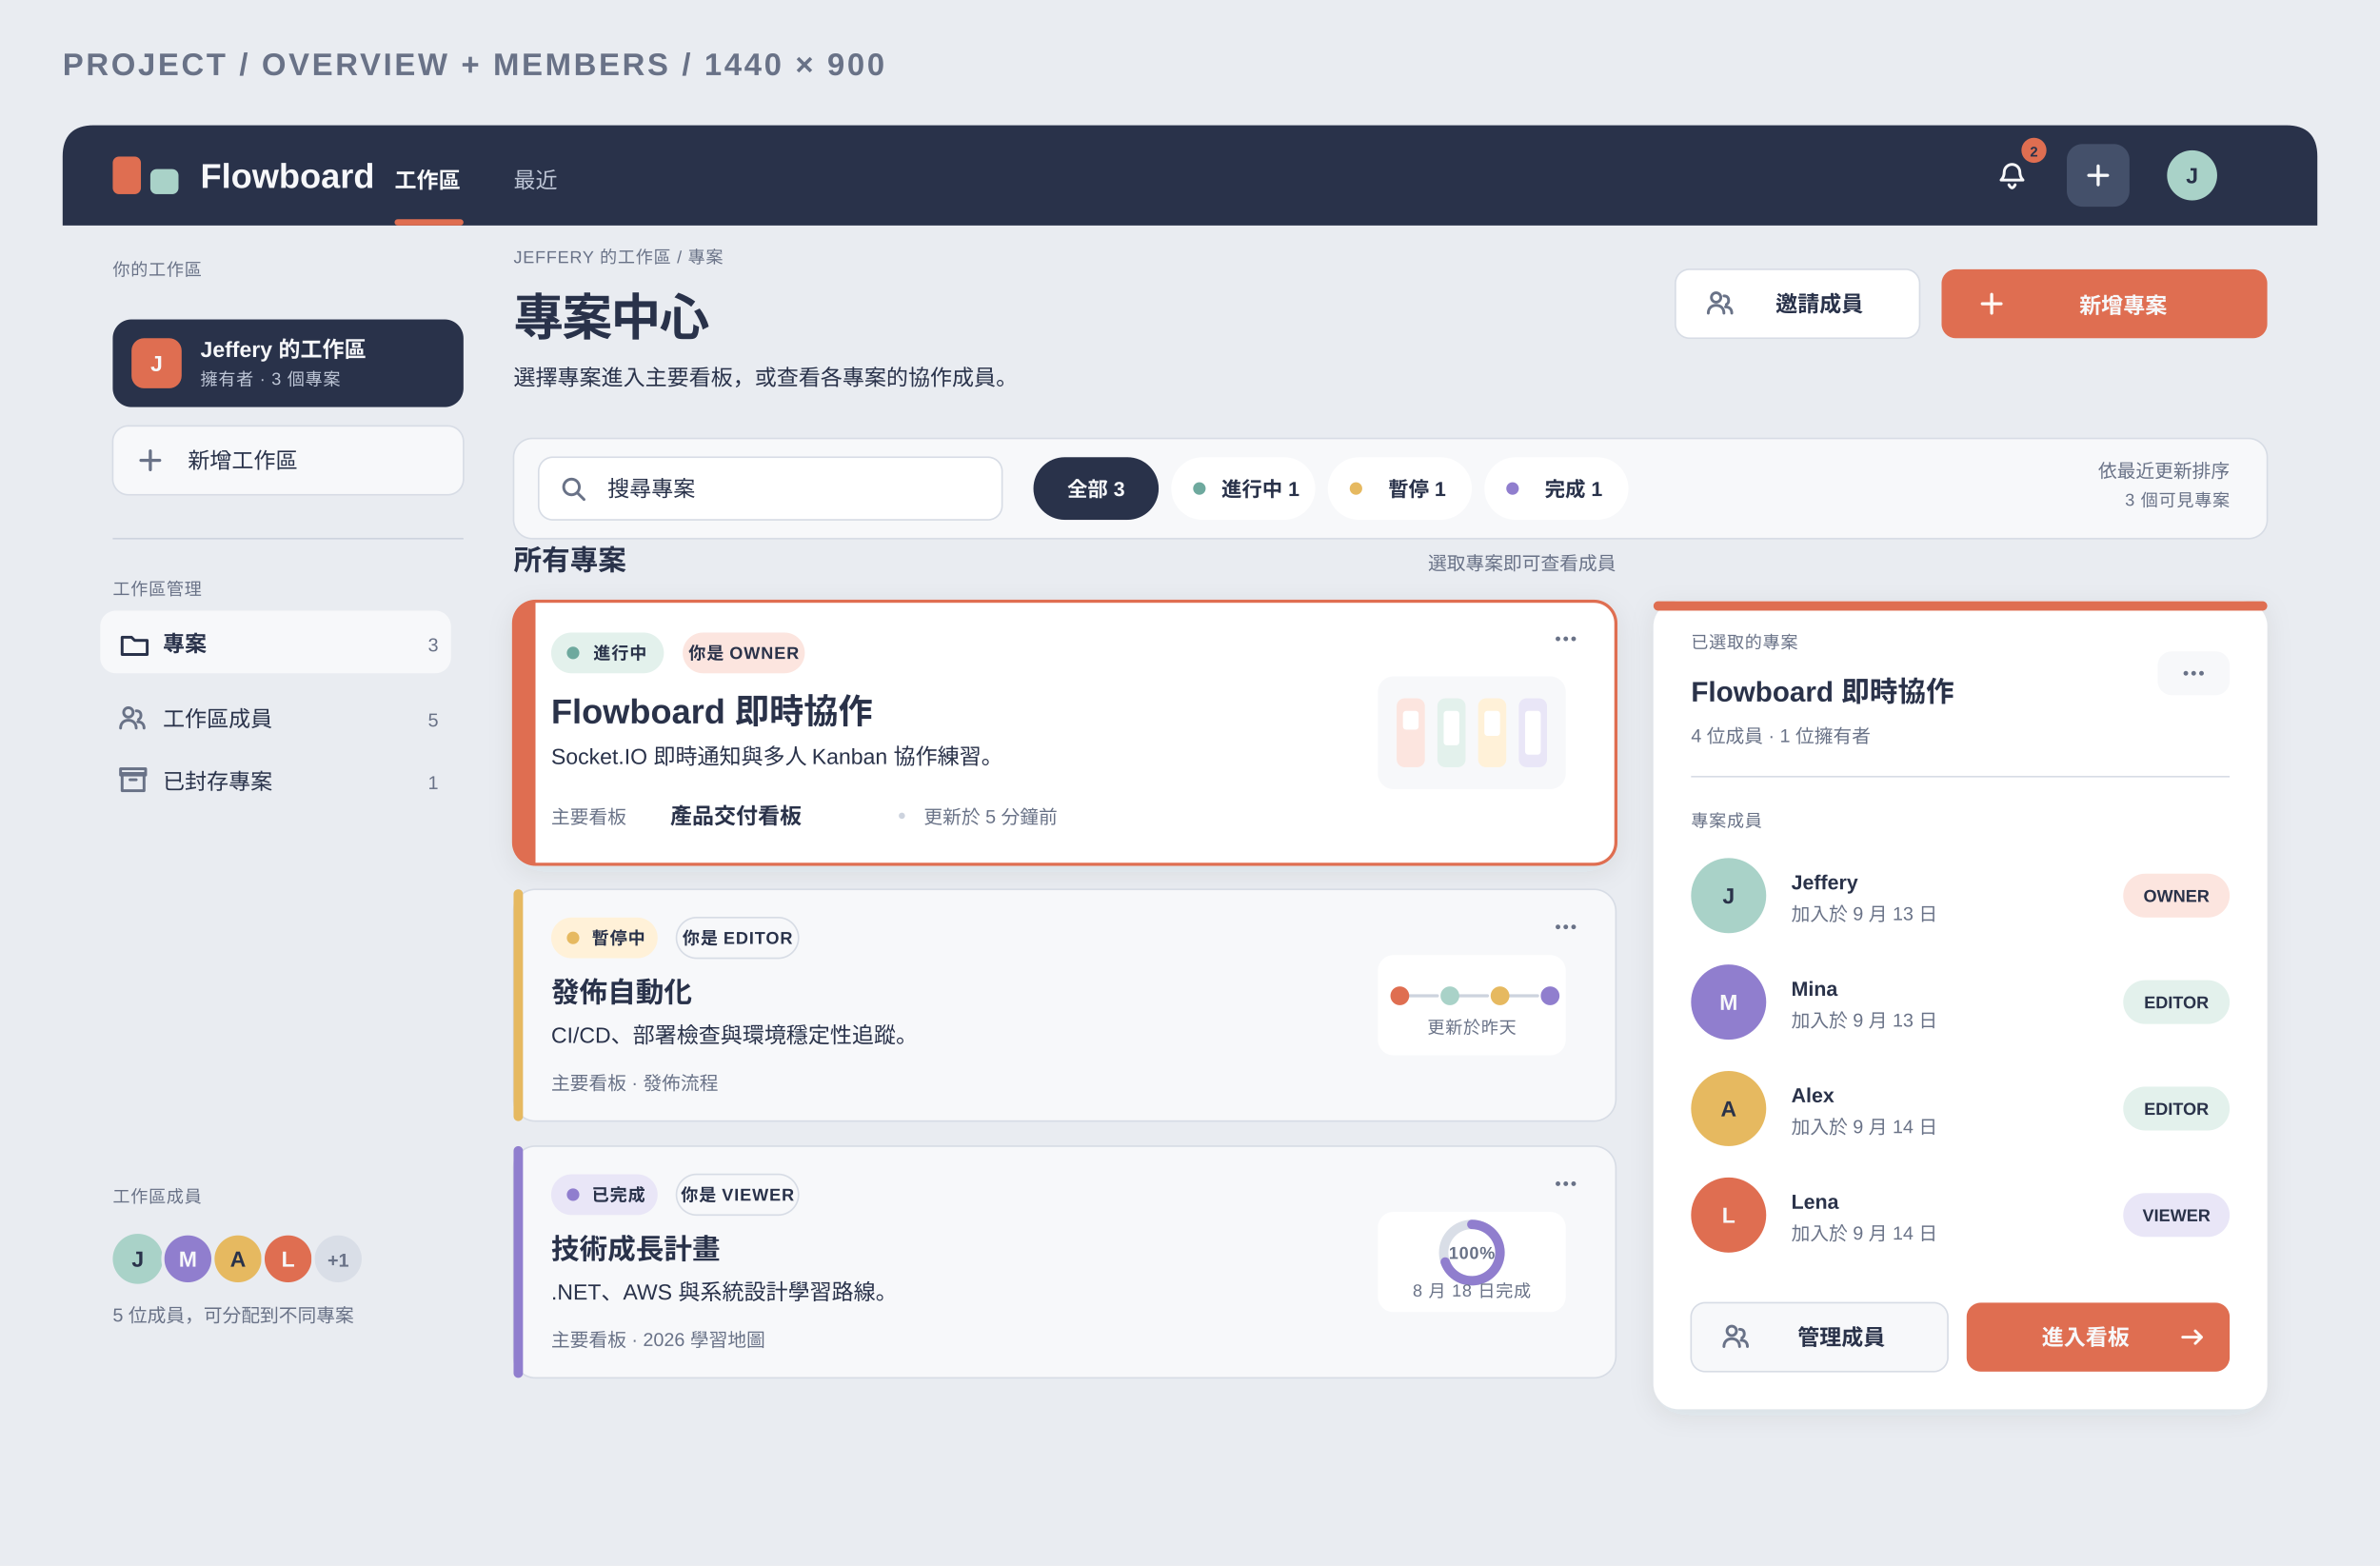
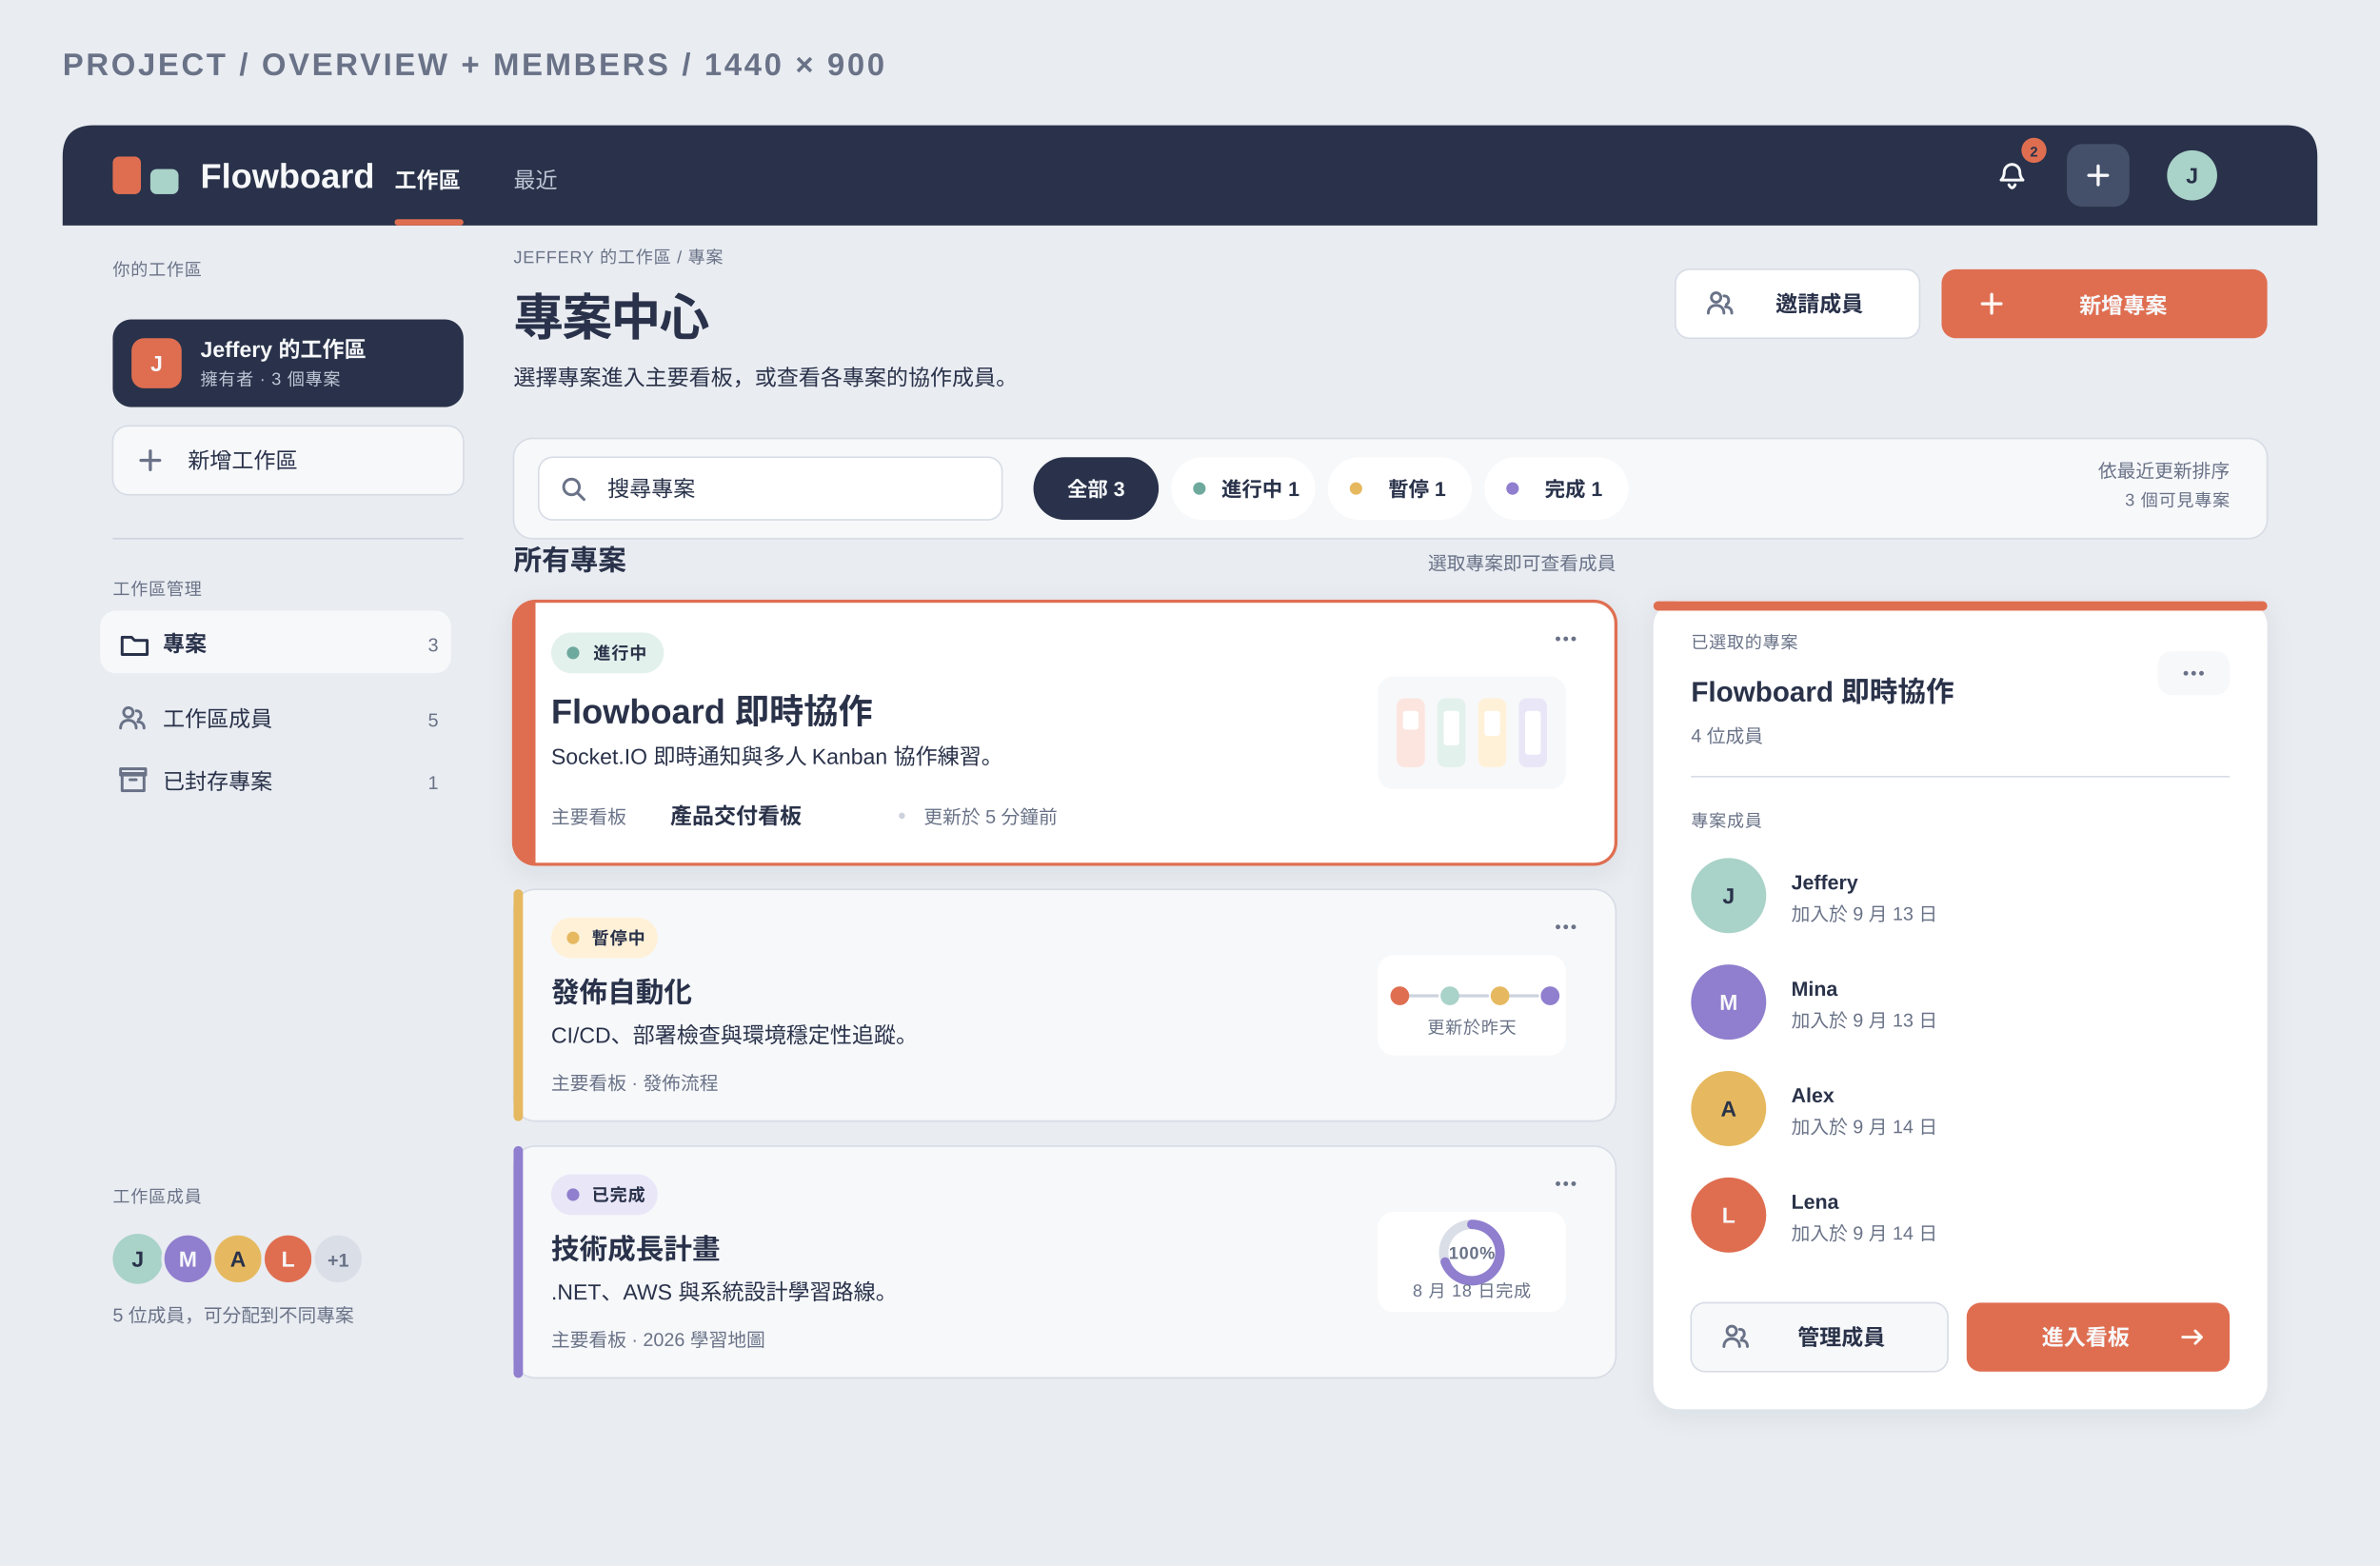
<svg xmlns="http://www.w3.org/2000/svg" width="1520" height="1000" viewBox="0 0 1520 1000">
  <defs>
    <filter id="surface-shadow" x="-12%" y="-12%" width="124%" height="132%">
      <feDropShadow dx="0" dy="4" stdDeviation="8" flood-color="#29324A" flood-opacity=".08" />
    </filter>
    <style>
-       text{font-family:"Noto Sans TC","PingFang TC",Arial,sans-serif;fill:#29324A}.spec-label{font-size:20px;font-weight:700;letter-spacing:.08em;fill:#697287}.display{font-size:32px;font-weight:750;letter-spacing:-.03em}.title{font-size:22px;font-weight:700}.h2{font-size:18px;font-weight:700}.body{font-size:14px}.small{font-size:12px;fill:#697287}.tiny{font-size:11px;letter-spacing:.04em;fill:#697287}.inverse{fill:#F7F8FA}.soft{fill:#BFC7D7}.button{font-size:14px;font-weight:700}.medium{font-weight:700}.status{font-size:11px;font-weight:700;letter-spacing:.05em}.member-name{font-size:13px;font-weight:700}.member-role{font-size:11px;font-weight:700}.tab{font-size:13px;font-weight:700}
+       text{font-family:"Noto Sans TC","PingFang TC",Arial,sans-serif;fill:#29324A}.spec-label{font-size:20px;font-weight:700;letter-spacing:.08em;fill:#697287}.display{font-size:32px;font-weight:750;letter-spacing:-.03em}.title{font-size:22px;font-weight:700}.h2{font-size:18px;font-weight:700}.body{font-size:14px}.small{font-size:12px;fill:#697287}.tiny{font-size:11px;letter-spacing:.04em;fill:#697287}.inverse{fill:#F7F8FA}.soft{fill:#BFC7D7}.button{font-size:14px;font-weight:700}.medium{font-weight:700}.status{font-size:11px;font-weight:700;letter-spacing:.05em}.member-name{font-size:13px;font-weight:700}.tab{font-size:13px;font-weight:700}
    </style>
    <g id="logo">
      <rect width="18" height="24" rx="4" fill="#DF6E51" />
      <rect x="24" y="8" width="18" height="16" rx="4" fill="#A9D2C8" />
      <text x="56" y="20" class="title inverse">Flowboard</text>
    </g>
    <g id="plus-icon" fill="none" stroke="currentColor" stroke-width="2" stroke-linecap="round">
      <path d="M8 2v12M2 8h12" />
    </g>
    <g id="bell-icon" fill="none" stroke="currentColor" stroke-width="1.8" stroke-linecap="round" stroke-linejoin="round">
      <path d="M3 12c1.4-1.4 2-3.2 2-5a5 5 0 0 1 10 0c0 1.8.6 3.6 2 5H3Z" />
      <path d="M8 15c.5 1.2 1.5 2 2 2s1.5-.8 2-2" />
    </g>
    <g id="users-icon" fill="none" stroke="currentColor" stroke-width="1.8" stroke-linecap="round" stroke-linejoin="round">
      <circle cx="6" cy="5" r="3" />
      <path d="M1 15c0-3 2-5 5-5s5 2 5 5M11 4c2 0 3 1 3 3 0 1-.5 2-1.5 2.5M12 11c2.5 0 4 1.5 4 4" />
    </g>
    <g id="archive-icon" fill="none" stroke="currentColor" stroke-width="1.8" stroke-linecap="round" stroke-linejoin="round">
      <path d="M2 5h14v11H2zM1 2h16v4H1zM7 9h4" />
    </g>
    <g id="folder-icon" fill="none" stroke="currentColor" stroke-width="1.8" stroke-linecap="round" stroke-linejoin="round">
      <path d="M2 5h6l2 2h8v9H2z" />
    </g>
    <g id="search-icon" fill="none" stroke="currentColor" stroke-width="1.8" stroke-linecap="round">
      <circle cx="7" cy="7" r="5" />
      <path d="m11 11 4 4" />
    </g>
    <g id="arrow-icon" fill="none" stroke="currentColor" stroke-width="1.8" stroke-linecap="round" stroke-linejoin="round">
      <path d="M2 8h12M10 4l4 4-4 4" />
    </g>
    <g id="more-icon" fill="currentColor">
      <circle cx="3" cy="8" r="1.5" />
      <circle cx="8" cy="8" r="1.5" />
      <circle cx="13" cy="8" r="1.5" />
    </g>
  </defs>
  <rect width="1520" height="1000" fill="#E9ECF1" />
  <text x="40" y="48" class="spec-label">PROJECT / OVERVIEW + MEMBERS / 1440 × 900</text>
  <g id="project-overview-desktop">
    <rect x="40" y="80" width="1440" height="900" rx="20" fill="#E9ECF1" />
    <path d="M40 100q0-20 20-20h1400q20 0 20 20v44H40z" fill="#29324A" />
    <g id="top-navigation" transform="translate(72 100)">
      <use href="#logo" />
      <text x="180" y="20" class="body inverse medium">工作區</text>
      <rect x="180" y="40" width="44" height="4" rx="2" fill="#DF6E51" />
      <text x="256" y="20" class="body soft">最近</text>
      <rect x="1192" y="-8" width="40" height="40" rx="10" fill="#29324A" />
      <g transform="translate(1203 3)" color="#F7F8FA">
        <use href="#bell-icon" />
      </g>
      <circle cx="1227" cy="-4" r="8" fill="#DF6E51" />
      <text x="1227" y="0" text-anchor="middle" font-size="9" font-weight="700" fill="#FFFFFF">2</text>
      <rect x="1248" y="-8" width="40" height="40" rx="10" fill="#44506A" />
      <g transform="translate(1260 4)" color="#F7F8FA">
        <use href="#plus-icon" />
      </g>
      <circle cx="1328" cy="12" r="16" fill="#A9D2C8" />
      <text x="1328" y="17" text-anchor="middle" class="body medium">J</text>
    </g>
    <g id="workspace-sidebar" transform="translate(72 176)">
      <text class="tiny">你的工作區</text>
      <g transform="translate(0 28)">
        <rect width="224" height="56" rx="12" fill="#29324A" />
        <rect x="12" y="12" width="32" height="32" rx="8" fill="#DF6E51" />
        <text x="28" y="33" text-anchor="middle" class="body inverse medium">J</text>
        <text x="56" y="24" class="body inverse medium">Jeffery 的工作區</text>
        <text x="56" y="42" class="tiny soft">擁有者 · 3 個專案</text>
      </g>
      <g transform="translate(0 96)" color="#697287">
        <rect width="224" height="44" rx="10" fill="#F7F8FA" stroke="#D7DCE5" />
        <g transform="translate(16 14)">
          <use href="#plus-icon" />
        </g>
        <text x="48" y="27" class="body">新增工作區</text>
      </g>
      <line x1="0" y1="168" x2="224" y2="168" stroke="#CDD3DE" />
      <text y="204" class="tiny">工作區管理</text>
      <g transform="translate(0 224)" color="#29324A">
        <rect x="-8" y="-10" width="224" height="40" rx="10" fill="#F7F8FA" />
        <g transform="translate(4 2)">
          <use href="#folder-icon" />
        </g>
        <text x="32" y="16" class="body medium">專案</text>
        <text x="208" y="16" text-anchor="end" class="small">3</text>
      </g>
      <g transform="translate(0 272)" color="#697287">
        <g transform="translate(4 2)">
          <use href="#users-icon" />
        </g>
        <text x="32" y="16" class="body">工作區成員</text>
        <text x="208" y="16" text-anchor="end" class="small">5</text>
      </g>
      <g transform="translate(0 312)" color="#697287">
        <g transform="translate(4 1)">
          <use href="#archive-icon" />
        </g>
        <text x="32" y="16" class="body">已封存專案</text>
        <text x="208" y="16" text-anchor="end" class="small">1</text>
      </g>
      <g transform="translate(0 592)">
        <text class="tiny">工作區成員</text>
        <g transform="translate(0 20)">
          <circle cx="16" cy="16" r="16" fill="#A9D2C8" />
          <text x="16" y="21" text-anchor="middle" class="body medium">J</text>
          <circle cx="48" cy="16" r="16" fill="#907ECE" stroke="#E9ECF1" stroke-width="2" />
          <text x="48" y="21" text-anchor="middle" class="body inverse medium">M</text>
          <circle cx="80" cy="16" r="16" fill="#E6B960" stroke="#E9ECF1" stroke-width="2" />
          <text x="80" y="21" text-anchor="middle" class="body medium">A</text>
          <circle cx="112" cy="16" r="16" fill="#DF6E51" stroke="#E9ECF1" stroke-width="2" />
          <text x="112" y="21" text-anchor="middle" class="body inverse medium">L</text>
          <circle cx="144" cy="16" r="16" fill="#D9DEE7" stroke="#E9ECF1" stroke-width="2" />
          <text x="144" y="21" text-anchor="middle" class="small medium">+1</text>
        </g>
        <text y="76" class="small">5 位成員，可分配到不同專案</text>
      </g>
    </g>
    <g id="project-content" transform="translate(328 168)">
      <text class="tiny">JEFFERY 的工作區 / 專案</text>
      <text y="46" class="display">專案中心</text>
      <text y="78" class="body" fill="#697287">選擇專案進入主要看板，或查看各專案的協作成員。</text>
      <g transform="translate(742 4)">
        <rect width="156" height="44" rx="9" fill="#FFFFFF" stroke="#D7DCE5" />
        <g transform="translate(20 13)" color="#697287">
          <use href="#users-icon" />
        </g>
        <text x="92" y="27" text-anchor="middle" class="button">邀請成員</text>
      </g>
      <g transform="translate(912 4)">
        <rect width="208" height="44" rx="9" fill="#DF6E51" />
        <g transform="translate(24 14)" color="#FFF9F4">
          <use href="#plus-icon" />
        </g>
        <text x="116" y="28" text-anchor="middle" class="button inverse">新增專案</text>
      </g>
      <g id="project-toolbar" transform="translate(0 112)">
        <rect width="1120" height="64" rx="12" fill="#F7F8FA" stroke="#D7DCE5" />
        <g transform="translate(16 12)">
          <rect width="296" height="40" rx="9" fill="#FFFFFF" stroke="#D7DCE5" />
          <g transform="translate(14 12)" color="#697287">
            <use href="#search-icon" />
          </g>
          <text x="44" y="25" class="body" fill="#8B95A8">搜尋專案</text>
        </g>
        <g transform="translate(332 12)">
          <rect width="80" height="40" rx="20" fill="#29324A" />
          <text x="40" y="25" text-anchor="middle" class="tab inverse">全部 3</text>
        </g>
        <g transform="translate(420 12)">
          <rect width="92" height="40" rx="20" fill="#FFFFFF" />
          <circle cx="18" cy="20" r="4" fill="#6EA99E" />
          <text x="57" y="25" text-anchor="middle" class="tab">進行中 1</text>
        </g>
        <g transform="translate(520 12)">
          <rect width="92" height="40" rx="20" fill="#FFFFFF" />
          <circle cx="18" cy="20" r="4" fill="#E6B960" />
          <text x="57" y="25" text-anchor="middle" class="tab">暫停 1</text>
        </g>
        <g transform="translate(620 12)">
          <rect width="92" height="40" rx="20" fill="#FFFFFF" />
          <circle cx="18" cy="20" r="4" fill="#907ECE" />
          <text x="57" y="25" text-anchor="middle" class="tab">完成 1</text>
        </g>
        <text x="1096" y="25" text-anchor="end" class="small">依最近更新排序</text>
        <text x="1096" y="43" text-anchor="end" class="tiny">3 個可見專案</text>
      </g>
      <g id="project-list" transform="translate(0 196)">
        <text class="h2">所有專案</text>
        <text x="704" y="0" text-anchor="end" class="small">選取專案即可查看成員</text>
        <g id="project-flowboard-selected" transform="translate(0 20)" filter="url(#surface-shadow)">
          <rect width="704" height="168" rx="14" fill="#FFFFFF" stroke="#DF6E51" stroke-width="2" />
          <path d="M0 14Q0 0 14 0h0v168h0Q0 168 0 154z" fill="#DF6E51" />
          <g transform="translate(24 20)">
            <rect width="72" height="26" rx="13" fill="#E3F1EC" />
            <circle cx="14" cy="13" r="4" fill="#6EA99E" />
            <text x="44" y="17" text-anchor="middle" class="status" fill="#31665D">進行中</text>
-             <rect x="84" width="78" height="26" rx="13" fill="#FCE5DF" />
-             <text x="123" y="17" text-anchor="middle" class="status" fill="#9F3F2C">你是 OWNER</text>
          </g>
          <text x="24" y="78" class="title">Flowboard 即時協作</text>
          <text x="24" y="104" class="body" fill="#697287">Socket.IO 即時通知與多人 Kanban 協作練習。</text>
          <g transform="translate(24 128)">
            <text y="14" class="small">主要看板</text>
            <text x="76" y="14" class="body medium">產品交付看板</text>
            <circle cx="224" cy="9" r="2" fill="#CDD3DE" />
            <text x="238" y="14" class="small">更新於 5 分鐘前</text>
          </g>
          <g transform="translate(552 48)">
            <rect width="120" height="72" rx="10" fill="#F7F8FA" />
            <rect x="12" y="14" width="18" height="44" rx="5" fill="#FCE5DF" />
            <rect x="38" y="14" width="18" height="44" rx="5" fill="#E3F1EC" />
            <rect x="64" y="14" width="18" height="44" rx="5" fill="#FFF1D8" />
            <rect x="90" y="14" width="18" height="44" rx="5" fill="#E9E6F7" />
            <rect x="16" y="22" width="10" height="12" rx="2" fill="#FFFFFF" />
            <rect x="42" y="22" width="10" height="22" rx="2" fill="#FFFFFF" />
            <rect x="68" y="22" width="10" height="16" rx="2" fill="#FFFFFF" />
            <rect x="94" y="22" width="10" height="28" rx="2" fill="#FFFFFF" />
          </g>
          <g transform="translate(664 16)" color="#697287">
            <use href="#more-icon" />
          </g>
        </g>
        <g id="project-release" transform="translate(0 204)">
          <rect width="704" height="148" rx="14" fill="#F7F8FA" stroke="#D7DCE5" />
          <rect width="6" height="148" rx="3" fill="#E6B960" />
          <g transform="translate(24 18)">
            <rect width="68" height="26" rx="13" fill="#FFF1D8" />
            <circle cx="14" cy="13" r="4" fill="#E6B960" />
            <text x="43" y="17" text-anchor="middle" class="status" fill="#7A4D00">暫停中</text>
-             <rect x="80" width="78" height="26" rx="13" fill="#F7F8FA" stroke="#D7DCE5" />
-             <text x="119" y="17" text-anchor="middle" class="status" fill="#465066">你是 EDITOR</text>
          </g>
          <text x="24" y="72" class="h2">發佈自動化</text>
          <text x="24" y="98" class="body" fill="#697287">CI/CD、部署檢查與環境穩定性追蹤。</text>
          <text x="24" y="128" class="small">主要看板 · 發佈流程</text>
          <g transform="translate(552 42)">
            <rect width="120" height="64" rx="10" fill="#FFFFFF" />
            <path d="M18 26h20m12 0h20m12 0h20" stroke="#CDD3DE" stroke-width="2" stroke-linecap="round" />
            <circle cx="14" cy="26" r="6" fill="#DF6E51" />
            <circle cx="46" cy="26" r="6" fill="#A9D2C8" />
            <circle cx="78" cy="26" r="6" fill="#E6B960" />
            <circle cx="110" cy="26" r="6" fill="#907ECE" />
            <text x="60" y="50" text-anchor="middle" class="tiny">更新於昨天</text>
          </g>
          <g transform="translate(664 16)" color="#697287">
            <use href="#more-icon" />
          </g>
        </g>
        <g id="project-learning" transform="translate(0 368)">
          <rect width="704" height="148" rx="14" fill="#F7F8FA" stroke="#D7DCE5" />
          <rect width="6" height="148" rx="3" fill="#907ECE" />
          <g transform="translate(24 18)">
            <rect width="68" height="26" rx="13" fill="#E9E6F7" />
            <circle cx="14" cy="13" r="4" fill="#907ECE" />
            <text x="43" y="17" text-anchor="middle" class="status" fill="#55438F">已完成</text>
-             <rect x="80" width="78" height="26" rx="13" fill="#F7F8FA" stroke="#D7DCE5" />
-             <text x="119" y="17" text-anchor="middle" class="status" fill="#465066">你是 VIEWER</text>
          </g>
          <text x="24" y="72" class="h2">技術成長計畫</text>
          <text x="24" y="98" class="body" fill="#697287">.NET、AWS 與系統設計學習路線。</text>
          <text x="24" y="128" class="small">主要看板 · 2026 學習地圖</text>
          <g transform="translate(552 42)">
            <rect width="120" height="64" rx="10" fill="#FFFFFF" />
            <circle cx="60" cy="26" r="18" fill="none" stroke="#D9DEE7" stroke-width="6" />
            <path d="M60 8a18 18 0 1 1-17 24" fill="none" stroke="#907ECE" stroke-width="6" stroke-linecap="round" />
            <text x="60" y="30" text-anchor="middle" class="tiny" font-weight="700">100%</text>
            <text x="60" y="54" text-anchor="middle" class="tiny">8 月 18 日完成</text>
          </g>
          <g transform="translate(664 16)" color="#697287">
            <use href="#more-icon" />
          </g>
        </g>
      </g>
      <g id="selected-project-members" transform="translate(728 216)" filter="url(#surface-shadow)">
        <rect width="392" height="516" rx="16" fill="#FFFFFF" />
        <rect width="392" height="6" rx="3" fill="#DF6E51" />
        <g transform="translate(24 30)">
          <text class="tiny">已選取的專案</text>
          <text y="34" class="h2">Flowboard 即時協作</text>
-           <text y="60" class="small">4 位成員 · 1 位擁有者</text>
+           <text y="60" class="small">4 位成員</text>
          <rect x="298" y="2" width="46" height="28" rx="9" fill="#F7F8FA" />
          <g transform="translate(313 8)" color="#697287">
            <use href="#more-icon" />
          </g>
        </g>
        <line x1="24" y1="112" x2="368" y2="112" stroke="#D7DCE5" />
        <text x="24" y="144" class="tiny">專案成員</text>
        <g transform="translate(24 164)">
          <circle cx="24" cy="24" r="24" fill="#A9D2C8" />
          <text x="24" y="29" text-anchor="middle" class="body medium">J</text>
          <text x="64" y="20" class="member-name">Jeffery</text>
          <text x="64" y="40" class="small">加入於 9 月 13 日</text>
-           <rect x="276" y="10" width="68" height="28" rx="14" fill="#FCE5DF" />
-           <text x="310" y="28" text-anchor="middle" class="member-role" fill="#9F3F2C">OWNER</text>
        </g>
        <g transform="translate(24 232)">
          <circle cx="24" cy="24" r="24" fill="#907ECE" />
          <text x="24" y="29" text-anchor="middle" class="body inverse medium">M</text>
          <text x="64" y="20" class="member-name">Mina</text>
          <text x="64" y="40" class="small">加入於 9 月 13 日</text>
-           <rect x="276" y="10" width="68" height="28" rx="14" fill="#E3F1EC" />
-           <text x="310" y="28" text-anchor="middle" class="member-role" fill="#31665D">EDITOR</text>
        </g>
        <g transform="translate(24 300)">
          <circle cx="24" cy="24" r="24" fill="#E6B960" />
          <text x="24" y="29" text-anchor="middle" class="body medium">A</text>
          <text x="64" y="20" class="member-name">Alex</text>
          <text x="64" y="40" class="small">加入於 9 月 14 日</text>
-           <rect x="276" y="10" width="68" height="28" rx="14" fill="#E3F1EC" />
-           <text x="310" y="28" text-anchor="middle" class="member-role" fill="#31665D">EDITOR</text>
        </g>
        <g transform="translate(24 368)">
          <circle cx="24" cy="24" r="24" fill="#DF6E51" />
          <text x="24" y="29" text-anchor="middle" class="body inverse medium">L</text>
          <text x="64" y="20" class="member-name">Lena</text>
          <text x="64" y="40" class="small">加入於 9 月 14 日</text>
-           <rect x="276" y="10" width="68" height="28" rx="14" fill="#E9E6F7" />
-           <text x="310" y="28" text-anchor="middle" class="member-role" fill="#55438F">VIEWER</text>
        </g>
        <g transform="translate(24 448)">
          <rect width="164" height="44" rx="9" fill="#F7F8FA" stroke="#D7DCE5" />
          <g transform="translate(20 13)" color="#697287">
            <use href="#users-icon" />
          </g>
          <text x="96" y="27" text-anchor="middle" class="button">管理成員</text>
          <rect x="176" width="168" height="44" rx="9" fill="#DF6E51" />
          <text x="252" y="27" text-anchor="middle" class="button inverse">進入看板</text>
          <g transform="translate(312 14)" color="#FFF9F4">
            <use href="#arrow-icon" />
          </g>
        </g>
      </g>
    </g>
  </g>
</svg>
